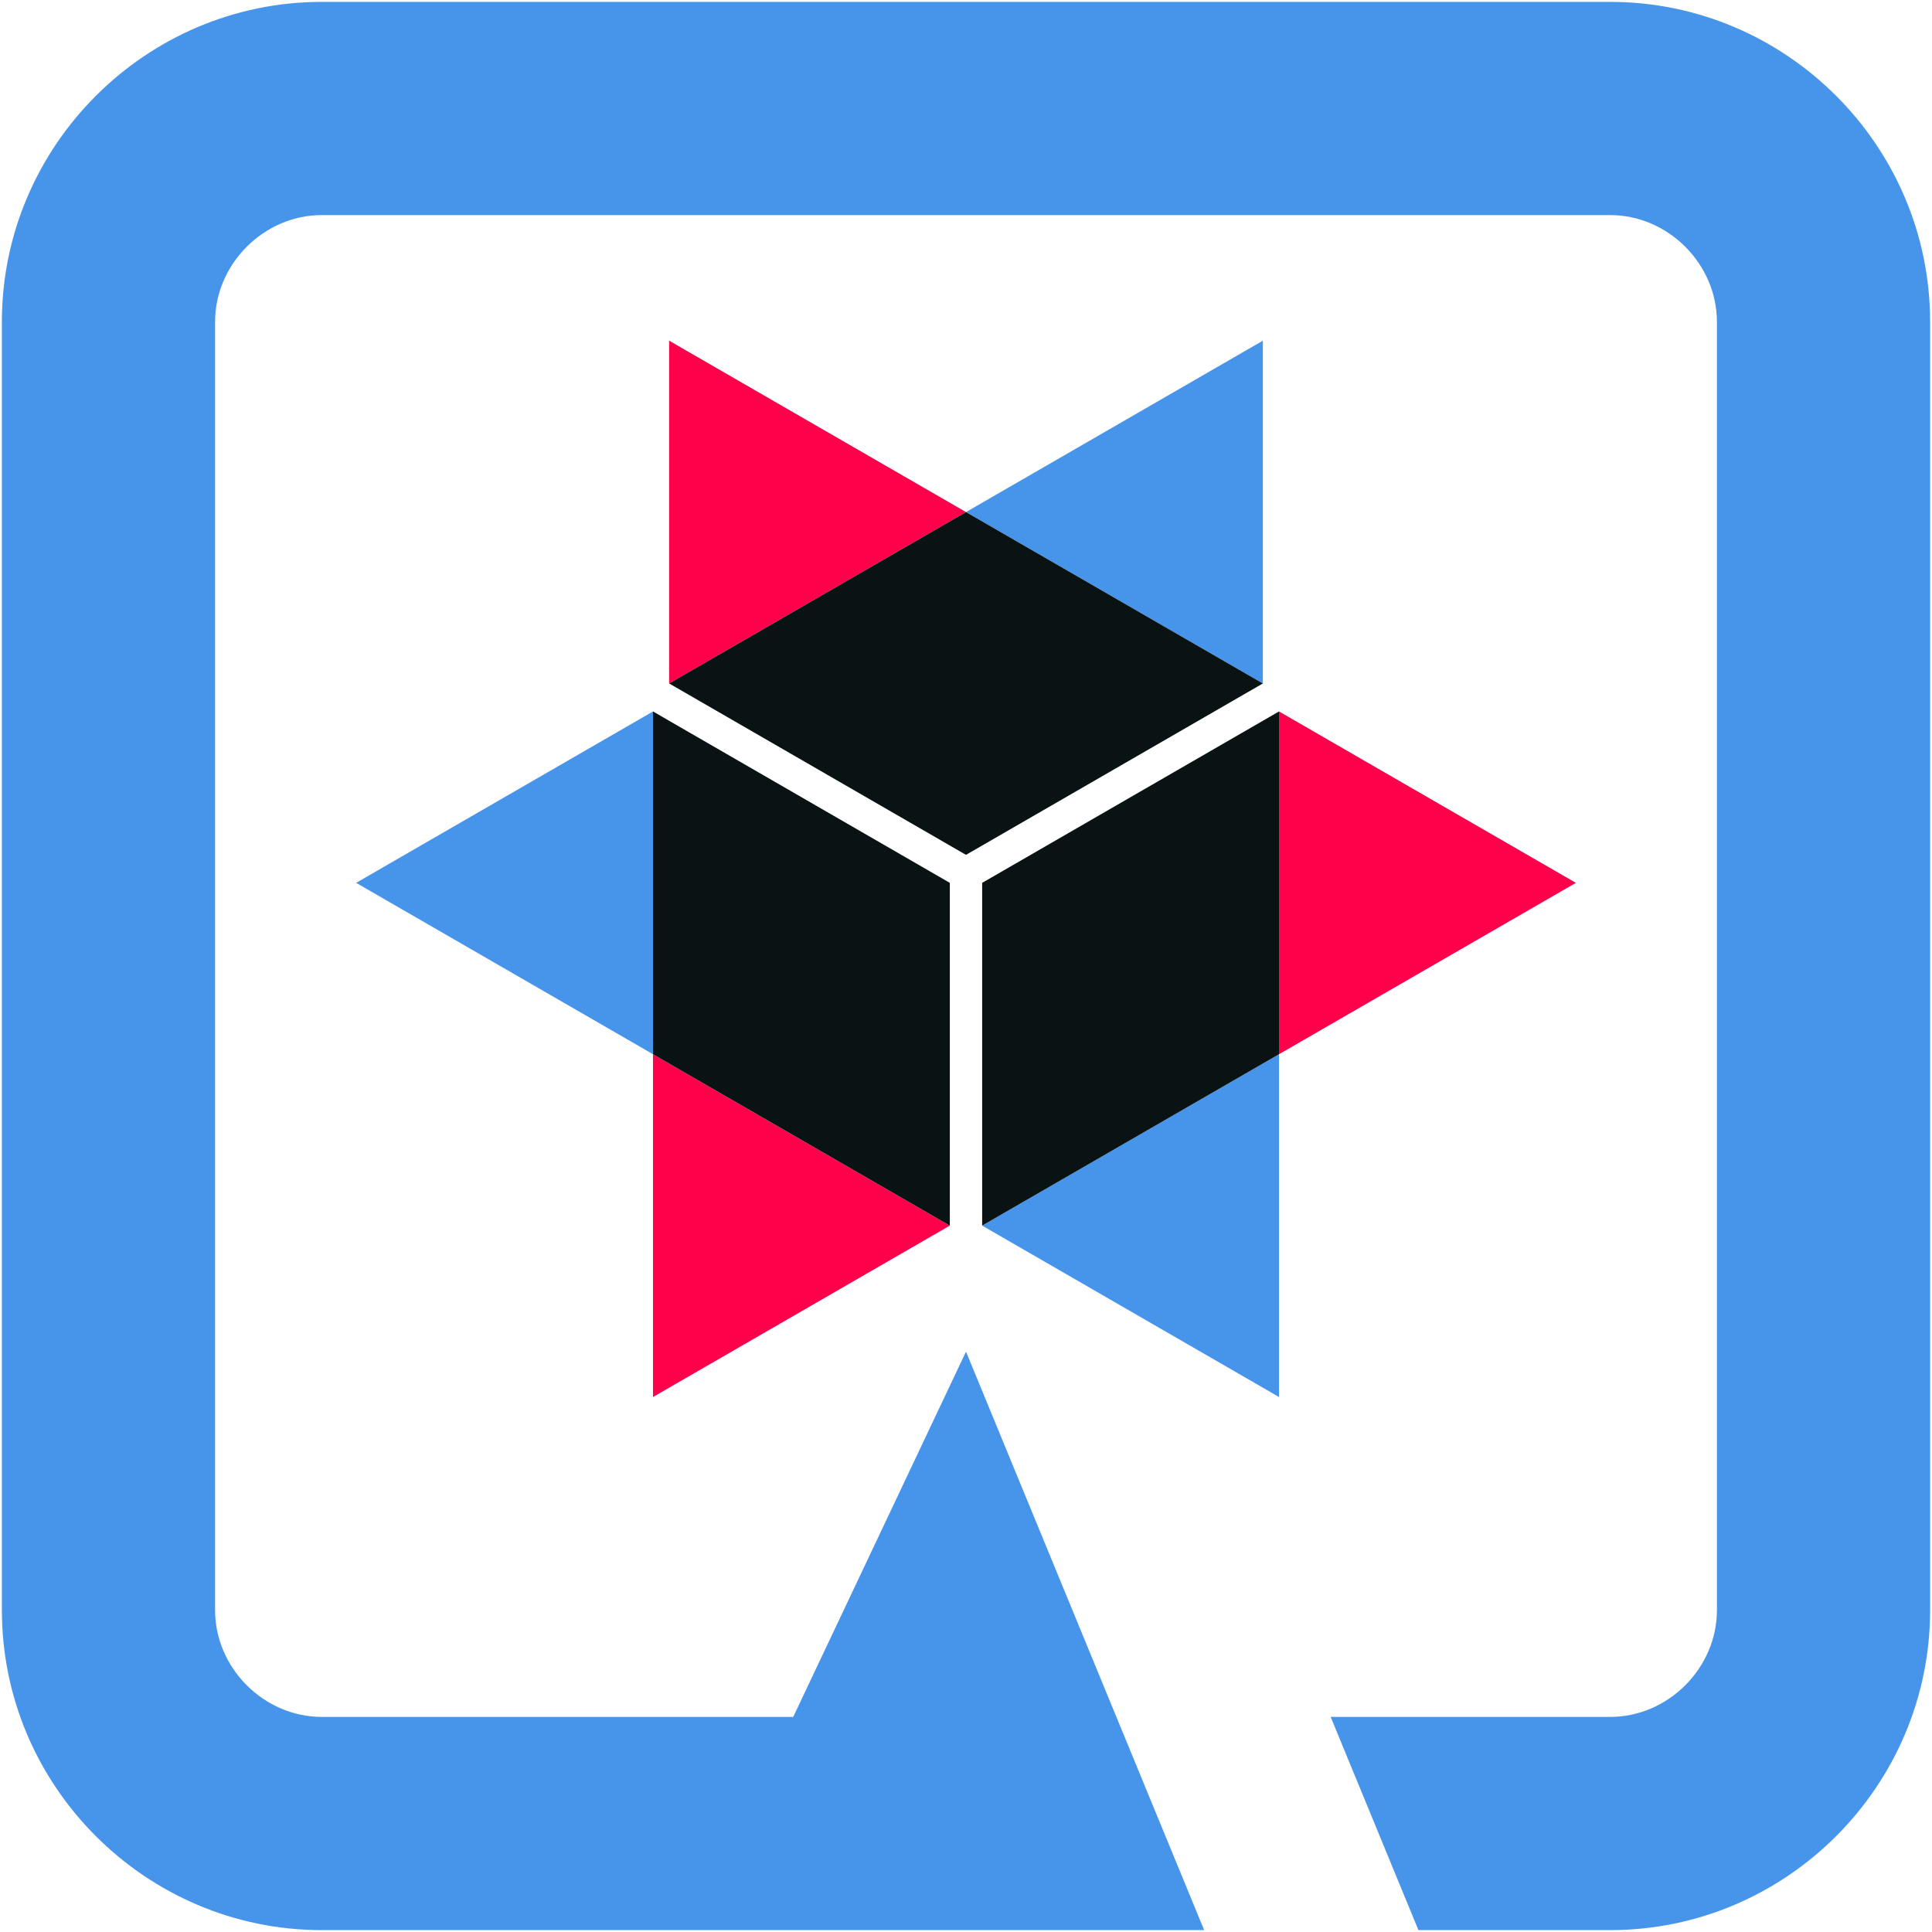
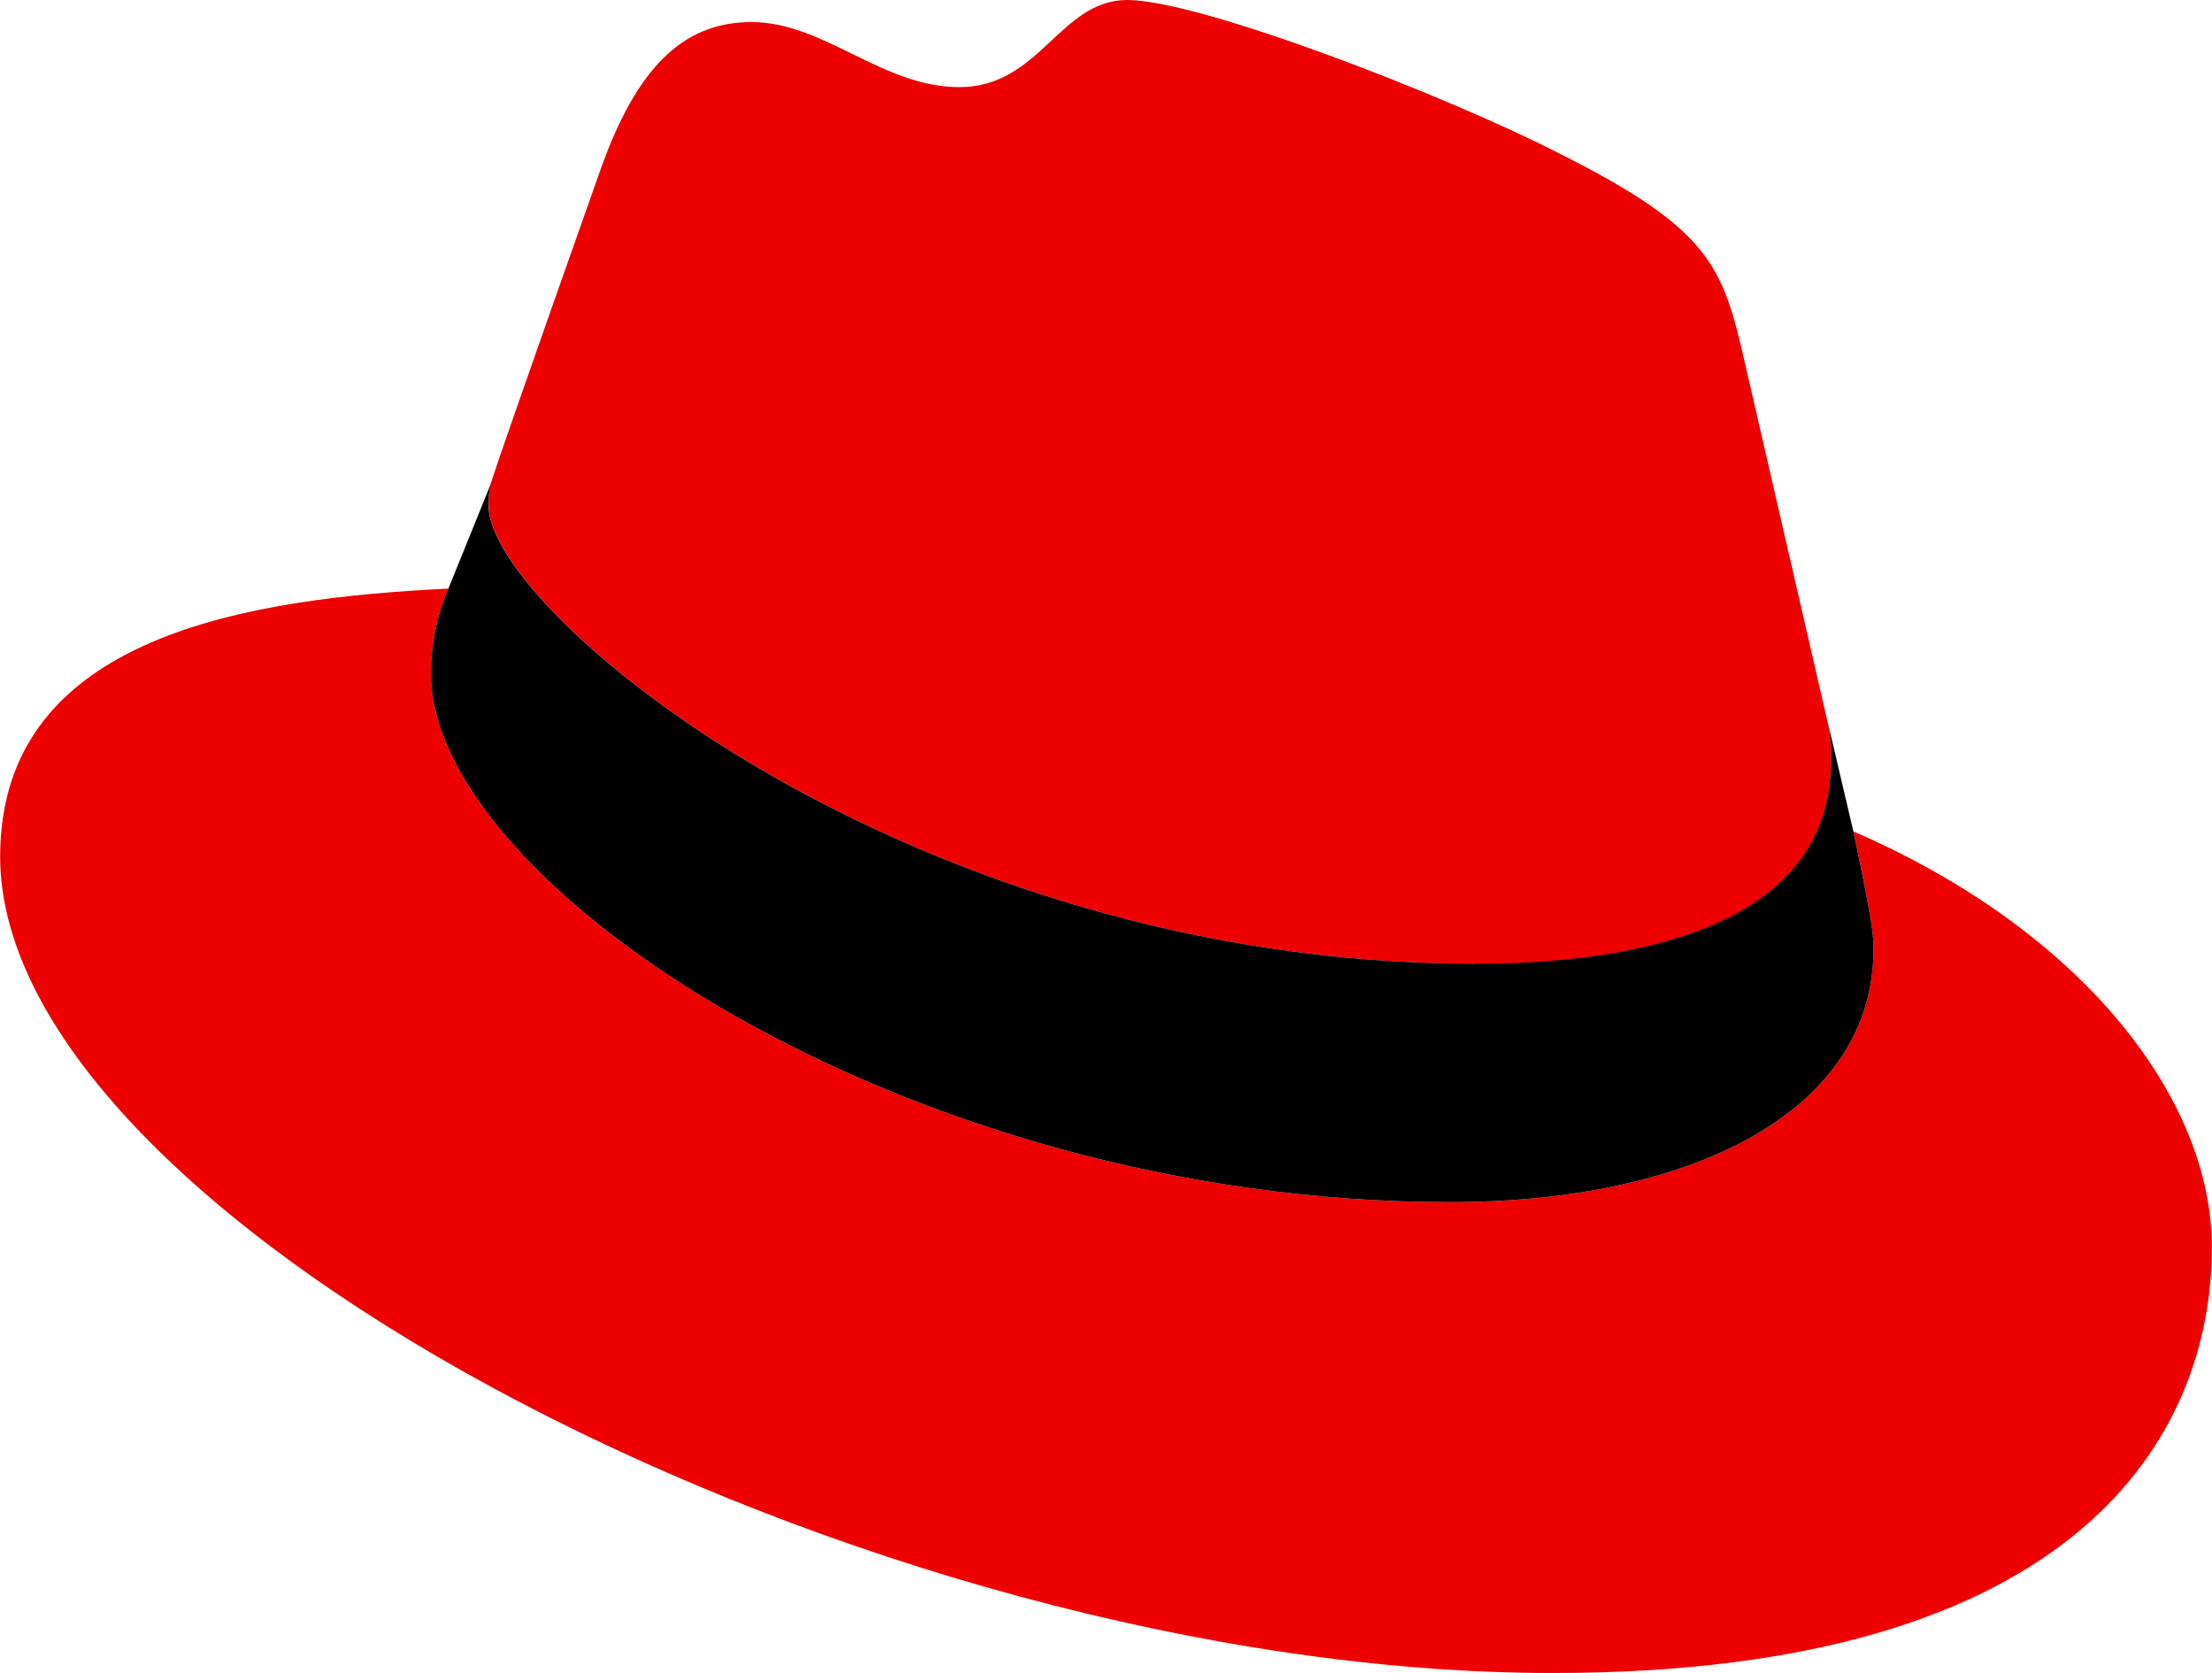
- <svg xmlns="http://www.w3.org/2000/svg" id="Layer_1" data-name="Layer 1" viewBox="0 0 1024 1024">
-   <defs>
-     <style>.cls-1{fill:#4695eb;}.cls-2{fill:#ff004a;}.cls-3{fill:#091313;}</style>
-   </defs>
-   <polygon class="cls-1" points="669.34 180.57 512 271.41 669.34 362.25 669.34 180.57" />
-   <polygon class="cls-2" points="354.66 180.57 354.66 362.25 512 271.41 354.66 180.57" />
-   <polygon class="cls-3" points="669.34 362.25 512 271.41 354.66 362.25 512 453.09 669.34 362.25" />
-   <polygon class="cls-1" points="188.76 467.93 346.1 558.76 346.1 377.09 188.76 467.93" />
-   <polygon class="cls-2" points="346.1 740.44 503.43 649.6 346.1 558.76 346.1 740.44" />
-   <polygon class="cls-3" points="346.1 377.09 346.1 558.76 503.43 649.6 503.43 467.93 346.1 377.09" />
-   <polygon class="cls-1" points="677.9 740.44 677.9 558.76 520.57 649.6 677.9 740.44" />
-   <polygon class="cls-2" points="835.24 467.93 677.9 377.09 677.9 558.76 835.24 467.93" />
-   <polygon class="cls-3" points="520.57 649.6 677.9 558.76 677.9 377.09 520.57 467.93 520.57 649.6" />
-   <path class="cls-1" d="M853.47,1H170.53C77.29,1,1,77.29,1,170.53V853.47C1,946.71,77.29,1023,170.53,1023h467.7L512,716.39,420.42,910H170.53C139.9,910,114,884.1,114,853.47V170.53C114,139.9,139.9,114,170.53,114H853.47C884.1,114,910,139.9,910,170.53V853.47C910,884.1,884.1,910,853.47,910H705.28l46.52,113H853.47c93.24,0,169.53-76.29,169.53-169.53V170.53C1023,77.29,946.71,1,853.47,1Z" />
+ <svg xmlns="http://www.w3.org/2000/svg" viewBox="0 0 190.35 144" width="2500" height="1891">
+   <path d="M126.97 83c12.5 0 30.6-2.6 30.6-17.47a14 14 0 0 0-.3-3.42l-7.45-32.35c-1.72-7.12-3.23-10.35-15.73-16.6C124.4 8.2 103.25 0 97 0c-5.8 0-7.5 7.5-14.44 7.5-6.68 0-11.64-5.6-17.9-5.6-6 0-9.9 4.1-12.92 12.5 0 0-8.4 23.72-9.5 27.16a6.43 6.43 0 0 0-.2 1.94c0 9.22 36.3 39.45 84.93 39.45m32.53-11.38c1.73 8.2 1.73 9.05 1.73 10.13 0 14-15.74 21.77-36.43 21.77C78.04 103.5 37.08 76.1 37.08 58a18.45 18.45 0 0 1 1.5-7.34C21.8 51.5 0 54.5 0 73.72 0 105.2 74.6 144 133.65 144c45.28 0 56.7-20.48 56.7-36.65 0-12.72-11-27.16-30.83-35.78" fill="#e00" />
+   <path d="M159.5 71.57c1.73 8.2 1.73 9.05 1.73 10.13 0 14-15.74 21.77-36.43 21.77C78.04 103.5 37.08 76.1 37.08 58a18.45 18.45 0 0 1 1.5-7.34l3.67-9.06a6.43 6.43 0 0 0-.22 1.9c0 9.22 36.3 39.45 84.94 39.45 12.5 0 30.6-2.58 30.6-17.46a14 14 0 0 0-.3-3.43z" />
</svg>
